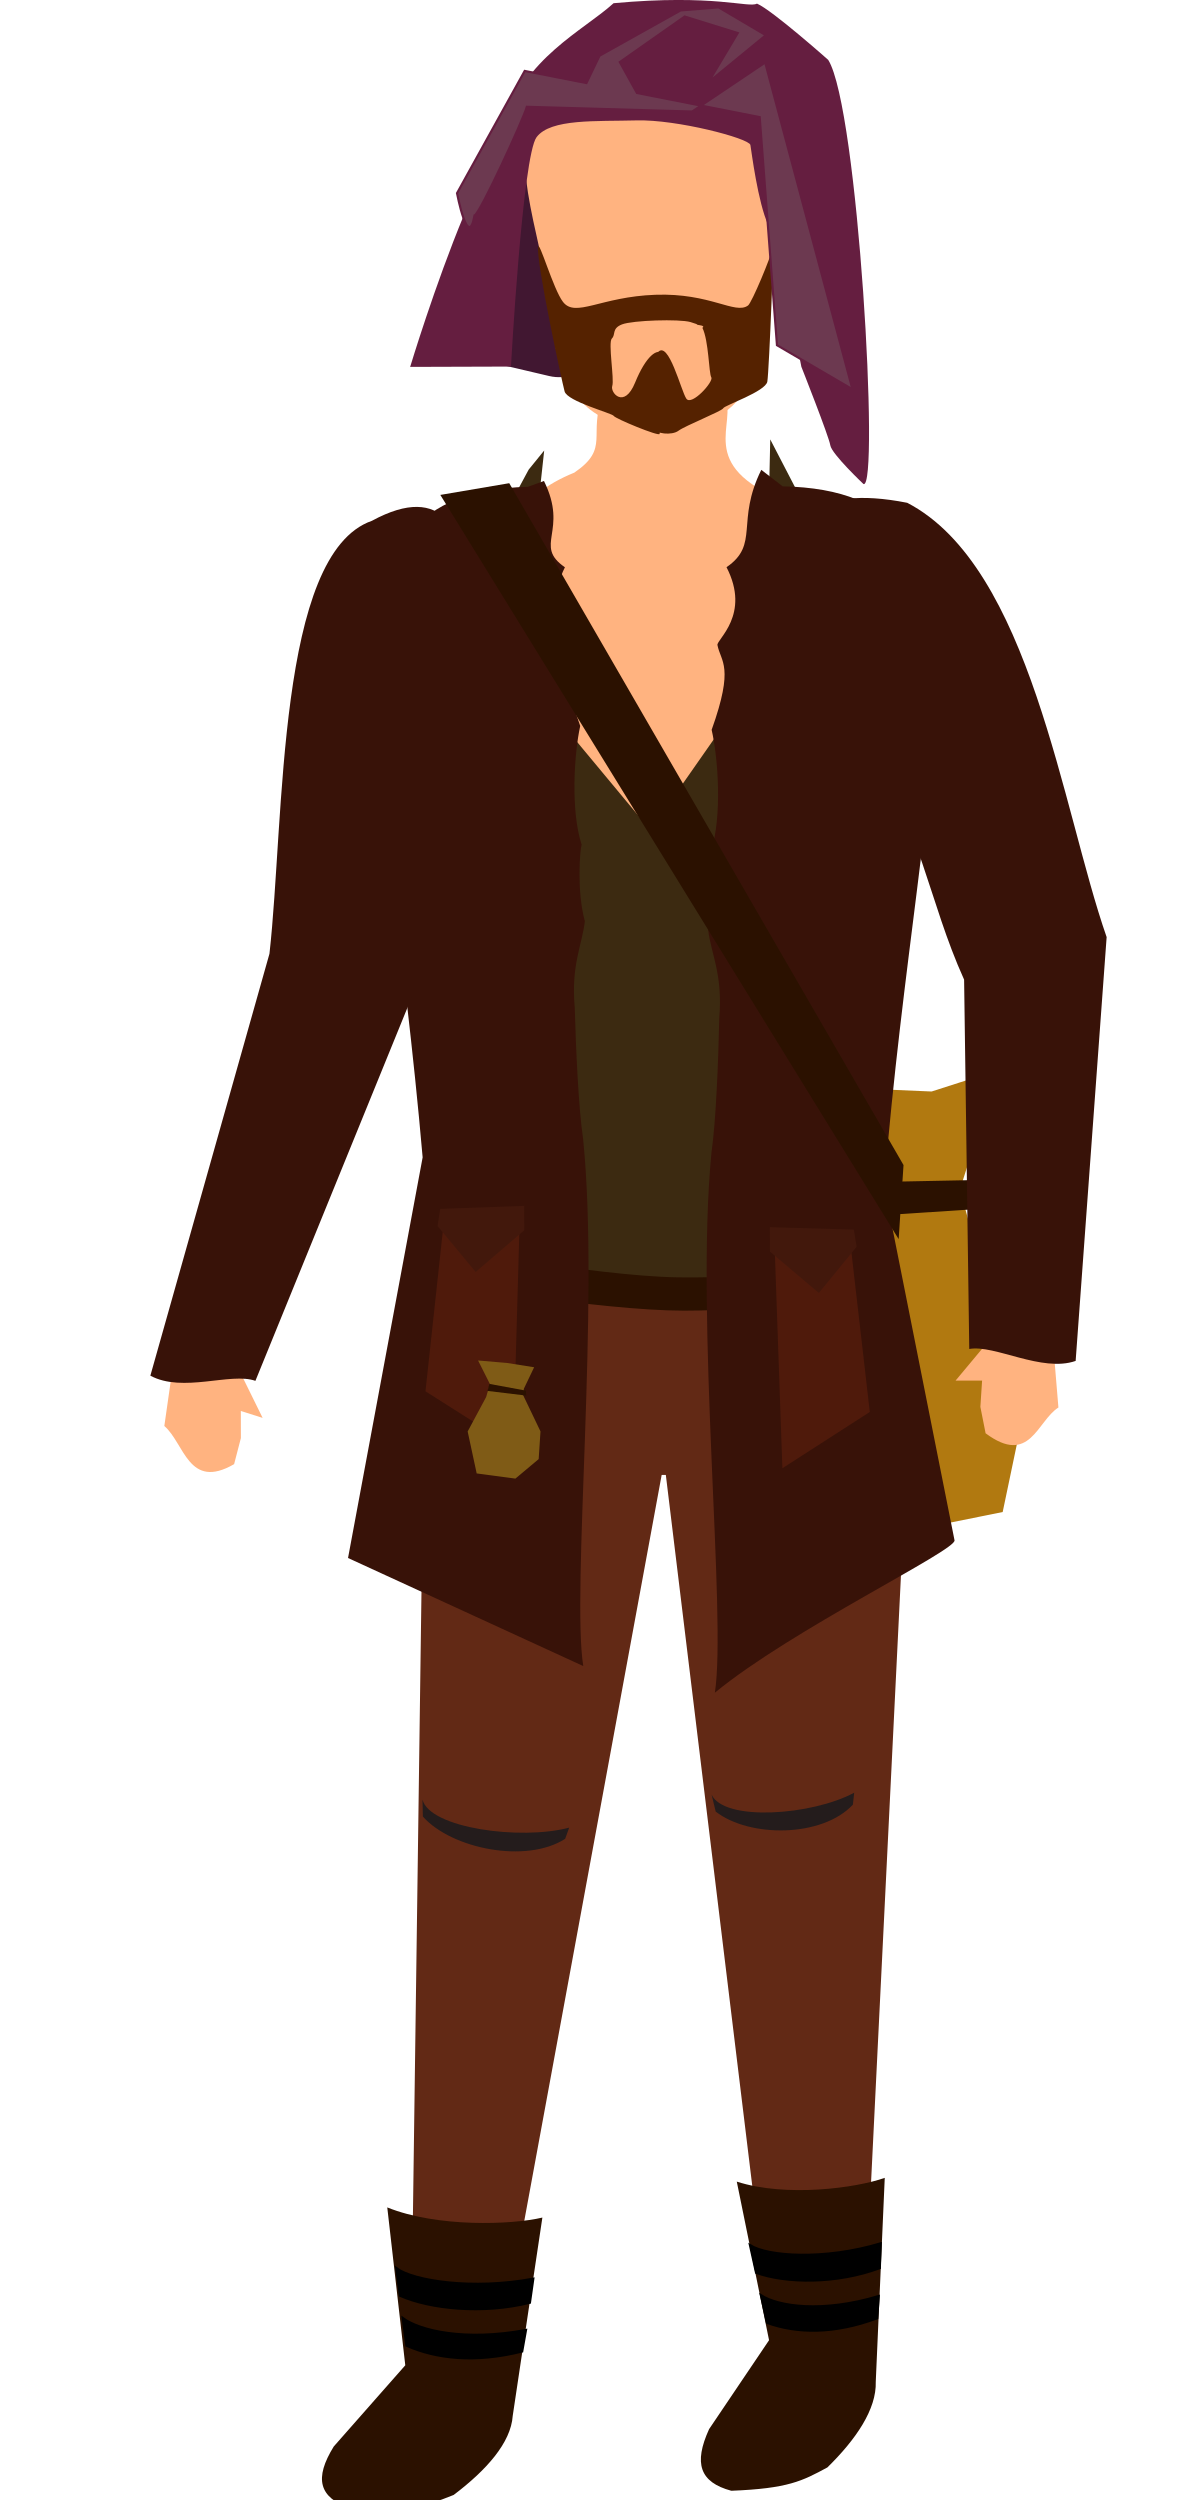
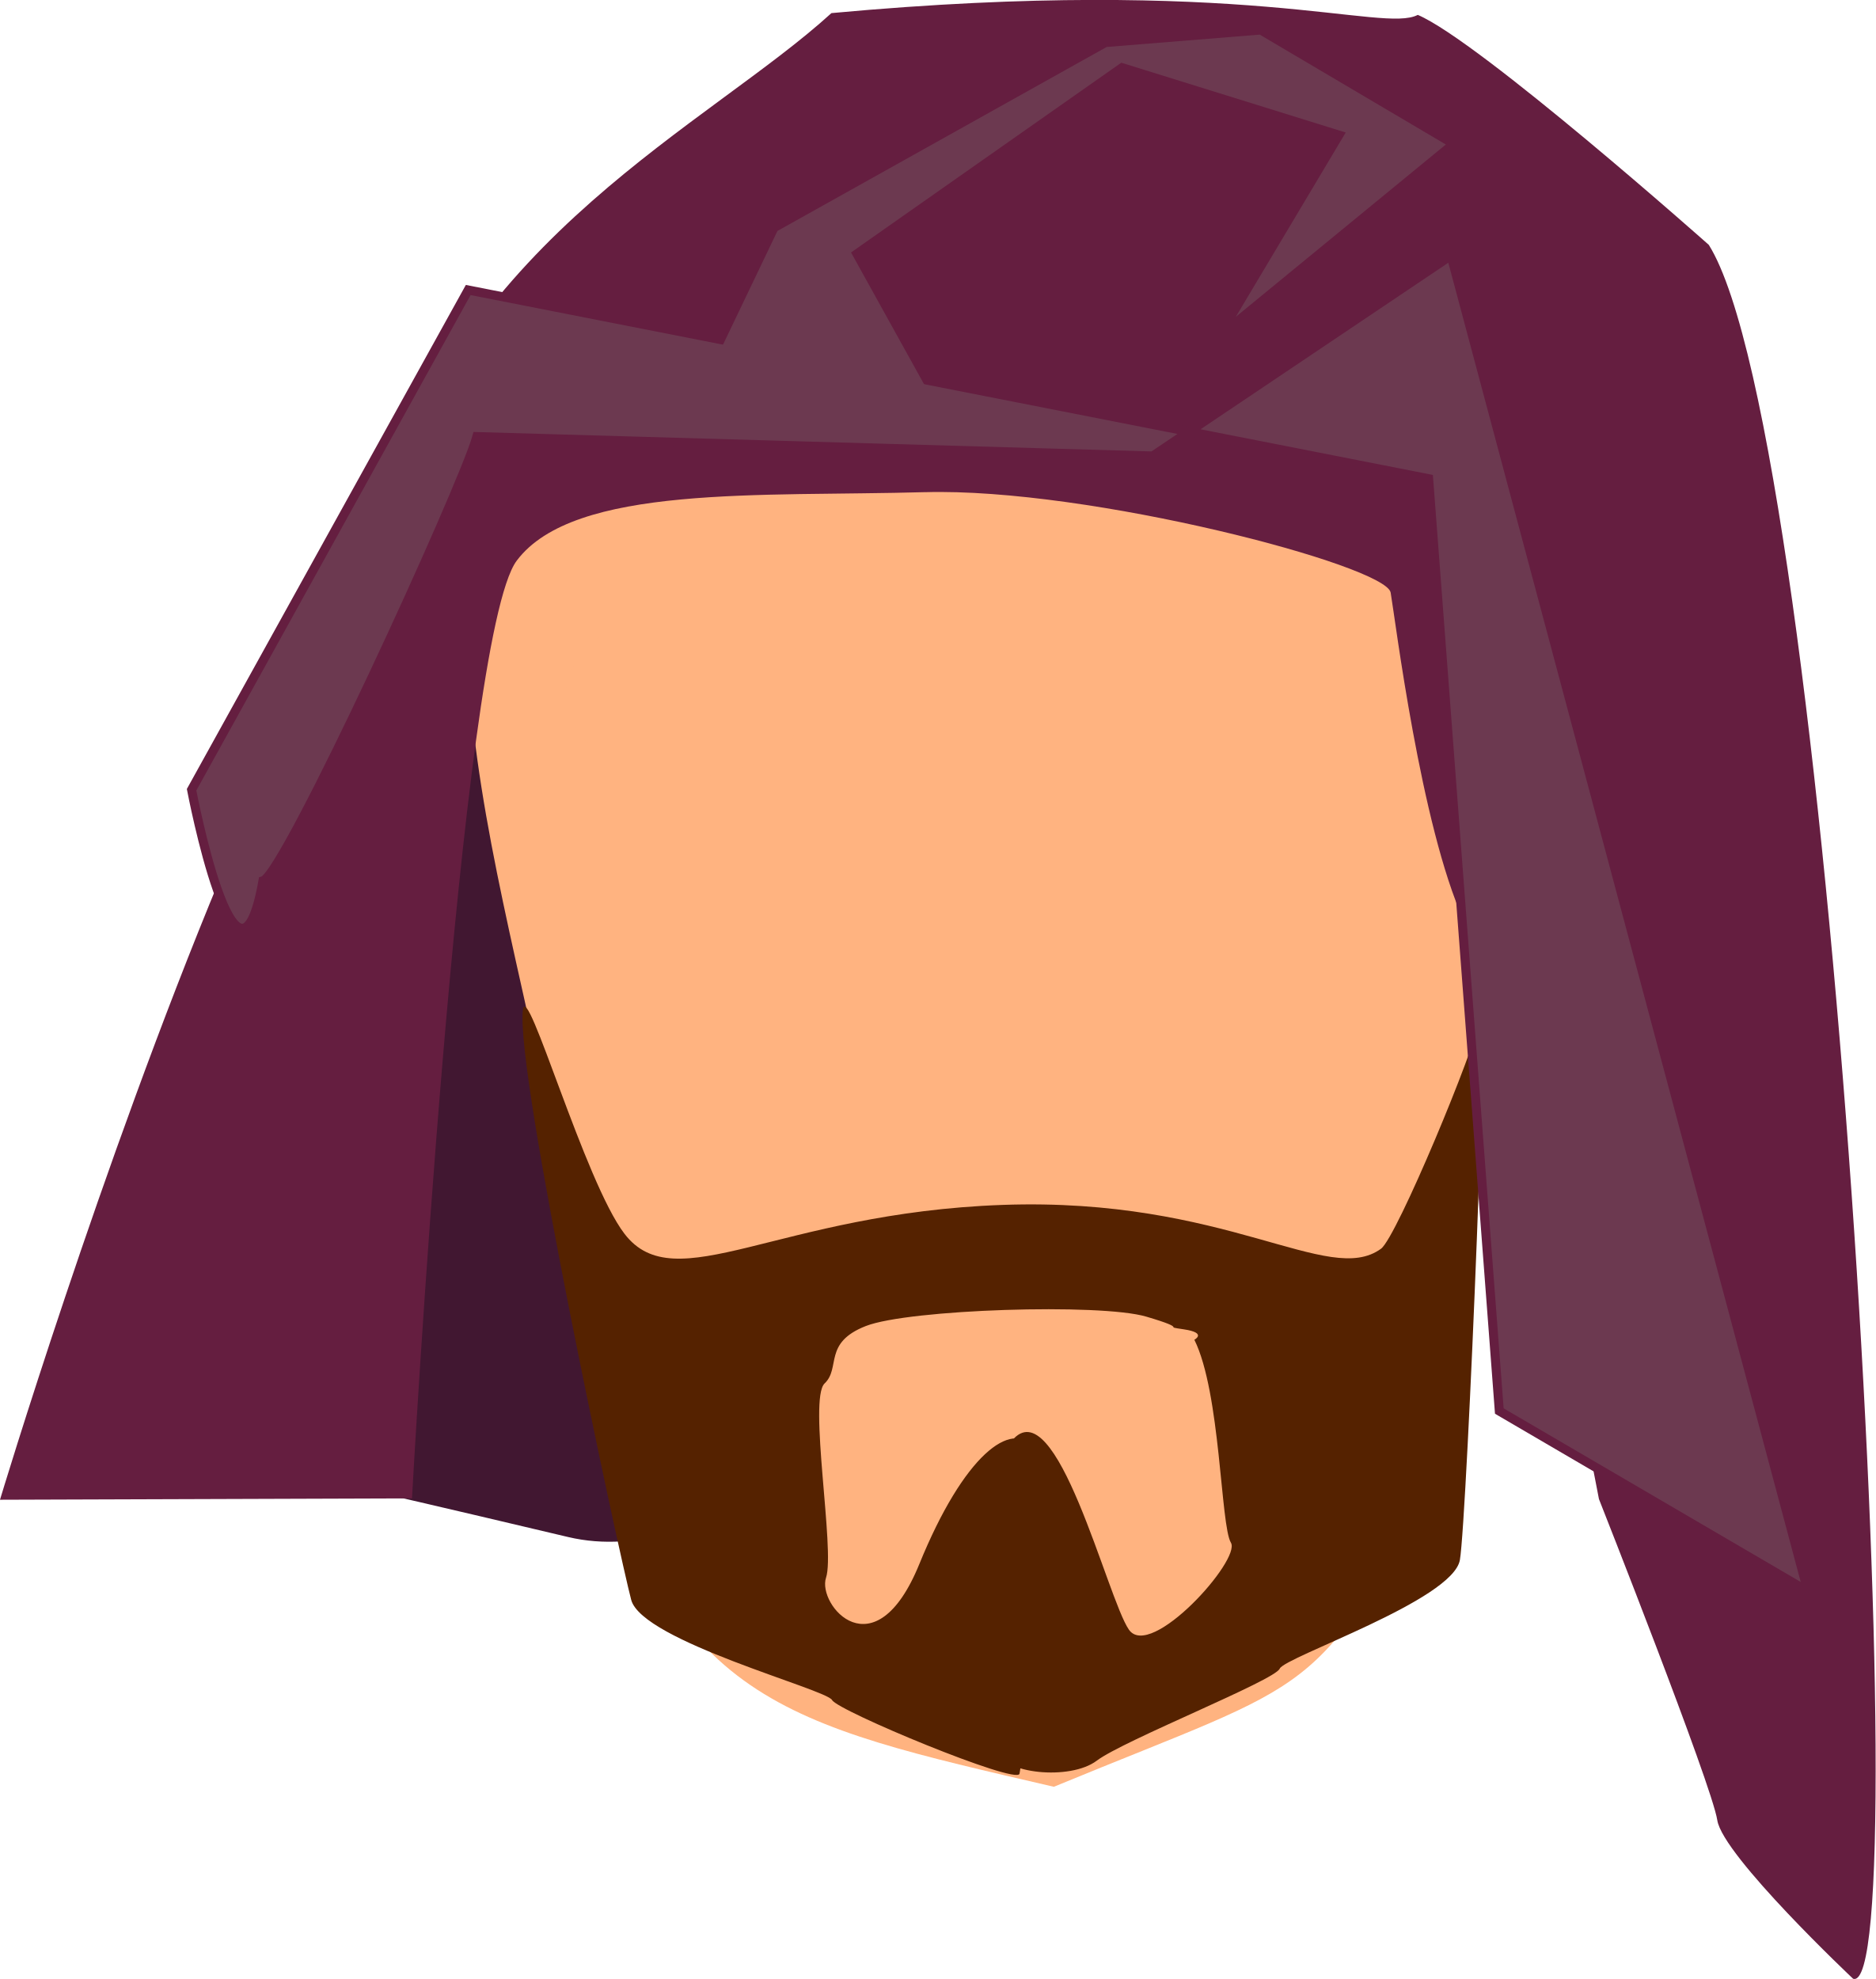
- <svg xmlns="http://www.w3.org/2000/svg" id="svg8" version="1.1" viewBox="0 0 144.011 299.913" height="299.913mm" width="144.011mm">
+ <svg xmlns="http://www.w3.org/2000/svg" width="55.05mm" height="58.081mm" viewBox="0 0 55.05 58.081" version="1.1" id="svg8">
  <defs id="defs2">
-     <clipPath id="clipPath4045" clipPathUnits="userSpaceOnUse">
-       <path id="path4047" d="M 87.197,57.598 C 88.696,71.31 86.336,84.021 68.798,92.797 L 14.4,175.728 -18.399,142.395 27.466,50.665 Z" style="fill:none;stroke:#000000;stroke-width:0.265px;stroke-linecap:butt;stroke-linejoin:miter;stroke-opacity:1" />
+     <clipPath clipPathUnits="userSpaceOnUse" id="clipPath4045">
+       <path style="fill:none;stroke:#000000;stroke-width:0.265px;stroke-linecap:butt;stroke-linejoin:miter;stroke-opacity:1" d="M 87.197,57.598 C 88.696,71.31 86.336,84.021 68.798,92.797 L 14.4,175.728 -18.399,142.395 27.466,50.665 Z" id="path4047" />
    </clipPath>
  </defs>
-   <g id="layer10" style="display:inline" transform="translate(-28.53763,4.083038)">
-     <g id="g1130" transform="rotate(3.600764,119.5062,159.8849)">
-       <path id="path3150-8" d="m 139.486,281.224 -10.126,0.457 -22.055,-118.616 c -1.405,-10.749 18.886,-8.665 24.494,-6.905 l 6.102,8.606 z" style="display:inline;fill:#622915;fill-opacity:1;stroke:none;stroke-width:0.265px;stroke-linecap:butt;stroke-linejoin:miter;stroke-opacity:1" />
-       <g transform="rotate(5.06649,150.3169,481.3704)" id="g3230" style="display:inline">
-         <g id="g3222" />
-         <g id="g81">
-           <path id="path855-9-6" d="m 103.414,260.884 6.696,18.226 -5.504,11.629 c -1.23,4.342 -0.165,6.468 3.75,6.908 6.709,-1.295 8.24,-2.442 10.972,-4.505 2.88,-3.832 4.786,-7.787 4.188,-11.029 l -2.621,-24.352 c -3.183,1.724 -11.361,4.122 -17.483,3.123 z" style="display:inline;fill:#2b1100;stroke:none;stroke-width:0.265px;stroke-linecap:butt;stroke-linejoin:miter;stroke-opacity:1" />
-           <path style="display:inline;fill:#241c1c;stroke:none;stroke-width:0.356px;stroke-linecap:butt;stroke-linejoin:miter;stroke-opacity:1" d="m 93.436,215.454 c 1.996,2.968 12.236,0.667 16.872,-2.814 l 0.061,1.442 c -3.053,4.462 -11.66,5.806 -16.145,3.3 z" id="path1685-96-6" />
-           <path id="path1614-3-2" d="m 109.553,277.085 c 3.701,0.743 8.155,0.161 12.982,-2.536 l -0.217,-2.659 c -6.385,3.032 -11.722,3.049 -13.993,2.025 z" style="fill:#000000;stroke:#000000;stroke-width:0.265px;stroke-linecap:butt;stroke-linejoin:miter;stroke-opacity:1" />
-           <path style="fill:#000000;stroke:#000000;stroke-width:0.265px;stroke-linecap:butt;stroke-linejoin:miter;stroke-opacity:1" d="m 107.351,271.344 c 3.701,0.743 9.762,-0.094 14.589,-2.791 l -0.339,-2.949 c -6.385,3.032 -13.206,3.594 -15.477,2.57 z" id="path1614-5-3-9" />
-         </g>
+   <g transform="translate(-77.74267,4.083038)" style="display:inline" id="layer10" />
+   <g transform="translate(-77.74267,4.083038)" id="layer9" style="display:inline">
+     <g transform="rotate(-5.200294,-205.9394,2039.874)" id="g3238">
+       <g id="g65" transform="matrix(1.049712,0.00626966,0.00626966,0.9813943,180.1526,41.43924)">
+         <g id="g3217" />
      </g>
    </g>
  </g>
-   <g style="display:inline" id="layer9" transform="translate(-28.53763,4.083038)">
-     <g id="g3238" transform="rotate(-5.200294,-205.9394,2039.874)">
-       <g transform="matrix(1.049712,0.00626966,0.00626966,0.9813943,180.1526,41.43924)" id="g65">
-         <g id="g3217" />
+   <g transform="translate(-77.74267,4.083038)" id="layer1" style="display:inline" />
+   <g transform="translate(-77.74267,4.083038)" id="layer7" style="display:inline" />
+   <g transform="translate(-77.74267,4.083038)" id="layer8" style="display:inline" />
+   <g transform="translate(-77.74267,4.083038)" id="layer11" style="display:inline">
+     <g transform="rotate(-1.297973,104.1233,8.892456)" id="g1093">
+       <path style="fill:#411731;fill-opacity:1;stroke:none;stroke-width:0.255px;stroke-linecap:butt;stroke-linejoin:miter;stroke-opacity:1" d="m 91.199,11.097 -3.309,28.236 c 0,0 -2.327,-0.655 5.804,1.466 8.132,2.121 19.697,-16.647 19.697,-16.647 -2.944,-42.755 -8.185,-5.772 -22.192,-13.055 z" id="path1000" />
+       <g id="g3243" transform="matrix(0.9896796,0.1308792,-0.1297598,0.9982174,-163.756,-29.03065)">
+         <path id="path899-9" d="m 258.912,3.902 c -1.091,9.216 4.231,16.589 6.192,27.734 3.139,8.074 6.482,8.338 14.63,9.306 7.519,-4.072 7.251,-3.234 10.354,-10.474 -0.474,-17.693 2.137,-23.372 -0.848,-32.49 -19.417,-8.034 -23.259,0.135 -30.329,5.924 z" style="fill:#ffb380;stroke:none;stroke-width:0.265px;stroke-linecap:butt;stroke-linejoin:miter;stroke-opacity:1" />
+         <path d="m 282.443,27.541 c 0.937,1.456 1.345,5.302 1.703,5.765 0.358,0.464 -1.98,3.675 -2.709,2.845 -0.729,-0.83 -2.887,-6.82 -4.016,-5.101 -0.797,1.78 0.37,8.389 0.558,9.03 0.189,0.641 2.205,0.643 2.929,-0.032 0.724,-0.675 4.949,-2.887 5.059,-3.245 0.111,-0.358 4.845,-2.527 4.927,-3.72 0.082,-1.193 -1.064,-18.505 -1.119,-15.719 -0.015,0.774 -1.733,6.561 -2.16,6.947 -1.419,1.282 -4.654,-1.017 -11.204,-0.071 -6.55,0.945 -9.259,3.804 -10.959,2.034 -1.326,-1.381 -3.646,-7.079 -3.669,-6.173 -0.046,1.811 4.558,15.6 5.011,16.763 0.454,1.163 5.988,1.971 6.185,2.266 0.197,0.295 5.668,1.881 5.71,1.543 0.042,-0.338 0.161,-8.76 -0.593,-9.501 -0.753,-0.741 -2.03,0.43 -2.992,3.742 -0.962,3.312 -2.866,1.504 -2.684,0.687 0.182,-0.817 -1.081,-5.118 -0.65,-5.623 0.431,-0.505 -0.178,-1.173 1.028,-1.796 1.206,-0.623 6.782,-1.405 8.163,-1.16 1.38,0.246 0.437,0.223 1.142,0.25 0.705,0.027 0.338,0.27 0.338,0.27 z" style="fill:#552200;stroke:none;stroke-width:0.226px;stroke-linecap:butt;stroke-linejoin:miter;stroke-opacity:1" id="path901-8" />
      </g>
-     </g>
-     <g transform="rotate(-2.437298,98.92274,160.1033)" id="g1113">
-       <g id="g1120" transform="rotate(2.756603,99.25001,162.1974)">
-         <path id="path3150" d="m 78.407,278.127 10.642,0.262 20.828,-116.726 c -4.058,-9.938 -15.496,-7.637 -25.934,-2.17 l -4.624,6.661 z" style="display:inline;fill:#622915;fill-opacity:1;stroke:none;stroke-width:0.269px;stroke-linecap:butt;stroke-linejoin:miter;stroke-opacity:1" />
-         <path id="path855-3" d="m 75.457,260.88 2.266,18.927 -8.526,9.79 c -2.342,3.848 -1.788,6.123 2.095,7.457 7.168,0.335 9.016,-0.399 12.32,-1.725 3.897,-2.976 6.832,-6.298 7.034,-9.526 l 3.425,-23.809 c -3.678,0.898 -12.62,1.269 -18.614,-1.114 z" style="display:inline;fill:#2b1100;stroke:none;stroke-width:0.269px;stroke-linecap:butt;stroke-linejoin:miter;stroke-opacity:1" />
-         <path style="display:inline;fill:#241c1c;stroke:none;stroke-width:0.362px;stroke-linecap:butt;stroke-linejoin:miter;stroke-opacity:1" d="m 79.408,211.927 c 0.858,3.415 11.772,4.858 17.62,3.272 l -0.476,1.344 c -4.657,3.035 -13.612,1.281 -17.086,-2.574 z" id="path1685-96" />
-         <path transform="matrix(1.045959,-0.0888996,0.09519517,0.9767866,-2.570142,14.67045)" id="path1614-0" d="m 51.974,273.757 c 3.258,1.907 7.659,2.807 13.101,1.828 l 0.66,-2.585 c -7.024,0.789 -12.076,-0.932 -13.89,-2.64 z" style="display:inline;fill:#000000;stroke:#000000;stroke-width:0.265px;stroke-linecap:butt;stroke-linejoin:miter;stroke-opacity:1" />
-         <path transform="matrix(1.045959,-0.0888996,0.09519517,0.9767866,-2.570142,14.67045)" style="display:inline;fill:#000000;stroke:#000000;stroke-width:0.265px;stroke-linecap:butt;stroke-linejoin:miter;stroke-opacity:1" d="m 51.761,267.611 c 3.258,1.907 9.261,3.088 14.703,2.109 l 0.639,-2.898 C 60.079,267.611 53.446,265.922 51.632,264.215 Z" id="path1614-5-7" />
-       </g>
-     </g>
-   </g>
-   <g style="display:inline" id="layer1" transform="translate(-28.53763,4.083038)">
-     <g transform="rotate(-0.1892238,108.3198,155.8169)" id="g1005">
-       <path style="fill:#622915;fill-opacity:1;stroke:none;stroke-width:0.265px;stroke-linecap:butt;stroke-linejoin:miter;stroke-opacity:1" d="m 85.218,140.987 -0.919,31.71 44.731,0.306 -3.064,-40.289 -40.289,-3.83 z" id="path118" />
-       <g transform="matrix(0.9914953,0.00183866,-0.00179712,0.9954933,1.522637,0.5823895)" id="g1102">
-         <path style="fill:#b17910;fill-opacity:1;stroke:none;stroke-width:0.597px;stroke-linecap:butt;stroke-linejoin:miter;stroke-opacity:1" d="m 124.442,125.624 6.883,12.217 -10.927,24.475 2.849,14.536 10.281,3.575 15.287,-3.042 2.453,-11.586 -7.574,-27.275 4.635,-14.386 -8.035,2.557 -12.789,-0.56 -4.375,-2.042 z" id="path1073" />
-         <g id="g71">
-           <path id="path895-3" d="m 97.181,52.051 c 4.361,-2.964 1.614,-4.473 3.456,-9.319 l 14.719,0.078 c 1.698,3.383 -3.693,8.319 7.349,12.754 18.003,19.293 8.614,11.46 10.526,32.237 l -6.895,60.764 -38.176,0.378 C 118.346,104.286 69.376,63.238 97.181,52.051 Z" style="fill:#ffb380;stroke:none;stroke-width:0.265px;stroke-linecap:butt;stroke-linejoin:miter;stroke-opacity:1" />
-           <g transform="translate(-254.4002,-3.739826)" id="g3248" />
-         </g>
-         <path style="display:inline;fill:#3c2a11;fill-opacity:1;stroke:none;stroke-width:0.265px;stroke-linecap:butt;stroke-linejoin:miter;stroke-opacity:1" d="m 83.7,66.332 0.438,84.865 45.045,-0.325 1.598,-83.703 -9.895,-19.085 -0.646,27.266 -13.931,19.799 -15.75,-18.935 2.975,-26.831 -1.883,2.302 z" id="path1004" />
-         <path style="display:inline;fill:#2b1100;stroke:none;stroke-width:0.271px;stroke-linecap:butt;stroke-linejoin:miter;stroke-opacity:1" d="m 79.772,145.11 0.817,4.51 c 0,0 19.414,3.422 29.719,3.445 10.305,0.023 23.766,-2.03 23.766,-2.03 l -0.724,-3.525 c 0,0 -13.492,1.724 -23.812,1.537 -10.32,-0.187 -29.765,-3.938 -29.765,-3.938 z" id="path1656" />
-         <path style="display:inline;fill:#381208;fill-opacity:1;stroke:none;stroke-width:0.238px;stroke-linecap:butt;stroke-linejoin:miter;stroke-opacity:1" d="m 93.5,53.055 c 3.014,6.096 -1.357,7.735 2.519,10.403 -2.815,5.603 1.219,8.509 1.098,9.156 -0.371,1.998 -1.972,2.455 0.724,9.97 -0.728,3.281 -1.199,10.158 0.153,14.304 -0.205,0.583 -0.62,5.627 0.373,9.217 -0.319,2.845 -1.698,5.261 -1.237,10.412 0.132,5.016 0.43,12.003 0.988,15.847 1.998,19.78 -1.508,54.536 -0.076,63.511 L 69.598,182.811 78.698,134.544 C 74.201,82.127 63.991,54.443 91.548,53.756 Z" id="path1422-5" />
-       </g>
-       <path id="path1422-5-5" d="m 120.208,52.321 c -3.106,6.221 -0.207,8.938 -4.21,11.666 2.922,5.708 -1.244,8.678 -1.119,9.337 0.388,2.037 2.044,2.499 -0.73,10.167 0.759,3.344 1.258,10.355 -0.131,14.585 0.213,0.594 0.651,5.736 -0.369,9.398 0.335,2.9 1.765,5.36 1.299,10.613 -0.128,5.114 -0.422,12.239 -0.992,16.16 -2.03,20.171 1.662,55.601 0.197,64.755 9.17,-7.512 29.188,-17.052 28.81,-18.199 l -8.307,-42.488 c 4.552,-53.452 16.61,-83.358 -11.888,-84.006 z" style="display:inline;fill:#381208;fill-opacity:1;stroke:none;stroke-width:0.244px;stroke-linecap:butt;stroke-linejoin:miter;stroke-opacity:1" />
-       <path style="fill:#2b1100;fill-opacity:1;stroke:none;stroke-width:0.265px;stroke-linecap:butt;stroke-linejoin:miter;stroke-opacity:1" d="M 136.383,144.663 81.694,55.201 89.966,53.822 136.995,135.779 Z" id="path943" />
-       <path style="fill:#2b1100;fill-opacity:1;stroke:none;stroke-width:0.265px;stroke-linecap:butt;stroke-linejoin:miter;stroke-opacity:1" d="m 135.77,137.77 9.038,-0.153 0.153,3.523 -9.957,0.613 z" id="path945" />
-       <path style="fill:#4f1a0b;fill-opacity:1;stroke:none;stroke-width:0.265px;stroke-linecap:butt;stroke-linejoin:miter;stroke-opacity:1" d="m 81.832,142.367 -2.275,20.364 10.507,6.716 0.867,-27.405 z" id="path947" />
-       <path style="fill:#42180c;fill-opacity:1;stroke:none;stroke-width:0.265px;stroke-linecap:butt;stroke-linejoin:miter;stroke-opacity:1" d="m 81.073,142.909 4.549,5.524 5.849,-4.983 v -2.925 l -10.074,0.325 z" id="path949" />
-       <path id="path947-0" d="m 130.576,145.021 2.275,20.364 -10.507,6.716 -0.867,-27.405 z" style="display:inline;fill:#4f1a0b;fill-opacity:1;stroke:none;stroke-width:0.265px;stroke-linecap:butt;stroke-linejoin:miter;stroke-opacity:1" />
-       <path id="path949-0" d="m 131.334,145.562 -4.549,5.524 -5.849,-4.983 v -2.925 l 10.074,0.325 z" style="display:inline;fill:#42180c;fill-opacity:1;stroke:none;stroke-width:0.265px;stroke-linecap:butt;stroke-linejoin:miter;stroke-opacity:1" />
-       <path id="path1073-7" d="m 87.288,161.88 -0.455,1.559 -2.231,4.126 1.065,5.037 4.644,0.636 2.798,-2.33 0.23,-3.322 -2.082,-4.383 0.109,-0.754 1.236,-2.56 -3.255,-0.527 -3.468,-0.308 z" style="display:inline;fill:#7f5b16;fill-opacity:1;stroke:none;stroke-width:0.593px;stroke-linecap:butt;stroke-linejoin:miter;stroke-opacity:1" />
-       <path id="path945-8" d="m 87.221,161.866 4.38,0.822 0.045,0.599 -4.65,-0.579 z" style="display:inline;fill:#2b1100;fill-opacity:1;stroke:none;stroke-width:0.265px;stroke-linecap:butt;stroke-linejoin:miter;stroke-opacity:1" />
-     </g>
-   </g>
-   <g style="display:inline" id="layer7" transform="translate(-28.53763,4.083038)">
-     <g style="display:inline" id="g1052" transform="matrix(-0.814943,0.4925784,0.5486125,0.9076481,49.16794,-4.89774)">
-       <g id="g1056">
-         <path id="path895-3-2-1-1" d="m 42.214,108.434 37.63,25.442 2.579,2.641 0.646,6.704 1.901,-1.944 1.758,2.624 2.429,2.129 c 6.64,-0.107 3.997,-4.923 5.038,-7.777 l -7.868,-8.637 -33.279,-29.34 C 35.362,78.349 34.085,74.525 19.644,64.398 c 5.221,14.466 2.156,3.015 6.226,27.632 z" style="display:inline;fill:#ffb380;stroke:none;stroke-width:0.267px;stroke-linecap:butt;stroke-linejoin:miter;stroke-opacity:1" />
-         <path style="display:inline;fill:#381208;fill-opacity:1;stroke:none;stroke-width:0.282px;stroke-linecap:butt;stroke-linejoin:miter;stroke-opacity:1" d="m 18.291,88.48 c 0.869,0.458 12.668,14.682 19.944,21.839 l 43.199,28.893 c 2.083,-2.296 8.644,-3.051 10.988,-6.648 L 52.083,98.686 C 41.63,86.479 25.22,60.422 12.821,62.773 c -20.744,0.867 3.974,24.49 5.47,25.708 z" id="path1422-5-0-1-9" />
-       </g>
-     </g>
-   </g>
-   <g style="display:inline" id="layer8" transform="translate(-28.53763,4.083038)">
-     <g id="g1030" transform="rotate(10.38893,145.0335,37.35597)">
-       <path style="display:inline;fill:#ffb380;stroke:none;stroke-width:0.267px;stroke-linecap:butt;stroke-linejoin:miter;stroke-opacity:1" d="m 160.491,109.955 8.154,36.555 0.524,7.003 -3.573,6.329 3.132,-0.576 0.364,3.138 1.188,3.003 c 5.955,2.939 5.805,-2.553 8.035,-4.616 l -3.052,-11.278 -1.632,-42.449 C 156.969,76.99 158.653,83.922 146.511,62.693 c -11.515,6.733 -12.658,-3.2 1.919,25.113 z" id="path895-3-2-1" />
-       <g transform="matrix(1.101741,0.09519949,-0.07372056,1.022657,31.93909,-16.84166)" id="g3121">
-         <path id="path1422-5-0-1" d="m 104.935,90.921 c 8.566,8.257 11.146,16.138 17.114,24.04 l 10.582,41.522 c 2.547,-1.303 8.274,0.438 11.499,-1.943 l -8.267,-48.788 C 127.717,92.745 117.803,66.322 103.11,62.907 82.052,64.577 97.258,82.975 104.935,90.921 Z" style="fill:#381208;fill-opacity:1;stroke:none;stroke-width:0.265px;stroke-linecap:butt;stroke-linejoin:miter;stroke-opacity:1" />
-       </g>
-     </g>
-   </g>
-   <g style="display:inline" id="layer11" transform="translate(-28.53763,4.083038)">
-     <g id="g1093" transform="rotate(-1.297973,104.1233,8.892456)">
-       <path id="path1000" d="m 91.199,11.097 -3.309,28.236 c 0,0 -2.327,-0.655 5.804,1.466 8.132,2.121 19.697,-16.647 19.697,-16.647 -2.944,-42.755 -8.185,-5.772 -22.192,-13.055 z" style="fill:#411731;fill-opacity:1;stroke:none;stroke-width:0.255px;stroke-linecap:butt;stroke-linejoin:miter;stroke-opacity:1" />
-       <g transform="matrix(0.9896796,0.1308792,-0.1297598,0.9982174,-163.756,-29.03065)" id="g3243">
-         <path style="fill:#ffb380;stroke:none;stroke-width:0.265px;stroke-linecap:butt;stroke-linejoin:miter;stroke-opacity:1" d="m 258.912,3.902 c -1.091,9.216 4.231,16.589 6.192,27.734 3.139,8.074 6.482,8.338 14.63,9.306 7.519,-4.072 7.251,-3.234 10.354,-10.474 -0.474,-17.693 2.137,-23.372 -0.848,-32.49 -19.417,-8.034 -23.259,0.135 -30.329,5.924 z" id="path899-9" />
-         <path id="path901-8" style="fill:#552200;stroke:none;stroke-width:0.226px;stroke-linecap:butt;stroke-linejoin:miter;stroke-opacity:1" d="m 282.443,27.541 c 0.937,1.456 1.345,5.302 1.703,5.765 0.358,0.464 -1.98,3.675 -2.709,2.845 -0.729,-0.83 -2.887,-6.82 -4.016,-5.101 -0.797,1.78 0.37,8.389 0.558,9.03 0.189,0.641 2.205,0.643 2.929,-0.032 0.724,-0.675 4.949,-2.887 5.059,-3.245 0.111,-0.358 4.845,-2.527 4.927,-3.72 0.082,-1.193 -1.064,-18.505 -1.119,-15.719 -0.015,0.774 -1.733,6.561 -2.16,6.947 -1.419,1.282 -4.654,-1.017 -11.204,-0.071 -6.55,0.945 -9.259,3.804 -10.959,2.034 -1.326,-1.381 -3.646,-7.079 -3.669,-6.173 -0.046,1.811 4.558,15.6 5.011,16.763 0.454,1.163 5.988,1.971 6.185,2.266 0.197,0.295 5.668,1.881 5.71,1.543 0.042,-0.338 0.161,-8.76 -0.593,-9.501 -0.753,-0.741 -2.03,0.43 -2.992,3.742 -0.962,3.312 -2.866,1.504 -2.684,0.687 0.182,-0.817 -1.081,-5.118 -0.65,-5.623 0.431,-0.505 -0.178,-1.173 1.028,-1.796 1.206,-0.623 6.782,-1.405 8.163,-1.16 1.38,0.246 0.437,0.223 1.142,0.25 0.705,0.027 0.338,0.27 0.338,0.27 z" />
-       </g>
-       <ellipse ry="2.441" rx="3.625" cy="16.128" cx="97.803" id="path128" style="fill:#ffb380;stroke-width:0.311" />
-       <path id="path996" d="m 104.859,10.379 c 4.813,-0.028 13.478,2.454 13.596,3.256 0.119,0.802 0.729,6.867 1.922,9.656 1.193,2.789 3.587,17.079 3.587,17.079 0,0 3.123,8.453 3.259,9.502 0.137,1.049 3.879,4.741 3.879,4.741 1.92,0.693 0.382,-45.154 -3.081,-50.97 0,0 -6.593,-6.129 -8.386,-6.941 -1.053,0.52 -5.081,-1.284 -17.204,-0.442 -3.689,3.209 -10.908,6.31 -13.566,14.422 -0.202,0.618 -1.793,3.431 -4.925,10.506 -3.735,8.439 -6.894,18.139 -6.894,18.139 l 12.09,0.234 c 0,0 1.963,-25.235 3.696,-27.443 1.733,-2.208 7.214,-1.712 12.027,-1.74 z" style="fill:#651e40;fill-opacity:1;stroke:none;stroke-width:0.273px;stroke-linecap:butt;stroke-linejoin:miter;stroke-opacity:1" />
-       <path id="path1077" d="M 91.747,8.449 C 91.303,9.928 85.835,21.163 85.175,21.341 84.311,25.607 83.14,18.622 83.14,18.622 l 8.449,-14.479 28.056,6.175 1.454,27.403 8.935,5.497 -9.583,-39.435 -8.886,5.685 z" style="fill:#6c3950;fill-opacity:1;stroke:#651e40;stroke-width:0.265px;stroke-linecap:butt;stroke-linejoin:miter;stroke-opacity:1" />
-       <path id="path1079" d="m 110.484,-2.563 -9.782,5.179 -1.936,3.819 6.278,1.046 -2.197,-4.185 8.056,-5.388 6.539,2.197 -3.348,5.336 6.278,-4.917 -5.388,-3.348 z" style="fill:#6c3950;fill-opacity:1;stroke:none;stroke-width:0.265px;stroke-linecap:butt;stroke-linejoin:miter;stroke-opacity:1" />
+       <ellipse style="fill:#ffb380;stroke-width:0.311" id="path128" cx="97.803" cy="16.128" rx="3.625" ry="2.441" />
+       <path style="fill:#651e40;fill-opacity:1;stroke:none;stroke-width:0.273px;stroke-linecap:butt;stroke-linejoin:miter;stroke-opacity:1" d="m 104.859,10.379 c 4.813,-0.028 13.478,2.454 13.596,3.256 0.119,0.802 0.729,6.867 1.922,9.656 1.193,2.789 3.587,17.079 3.587,17.079 0,0 3.123,8.453 3.259,9.502 0.137,1.049 3.879,4.741 3.879,4.741 1.92,0.693 0.382,-45.154 -3.081,-50.97 0,0 -6.593,-6.129 -8.386,-6.941 -1.053,0.52 -5.081,-1.284 -17.204,-0.442 -3.689,3.209 -10.908,6.31 -13.566,14.422 -0.202,0.618 -1.793,3.431 -4.925,10.506 -3.735,8.439 -6.894,18.139 -6.894,18.139 l 12.09,0.234 c 0,0 1.963,-25.235 3.696,-27.443 1.733,-2.208 7.214,-1.712 12.027,-1.74 z" id="path996" />
+       <path style="fill:#6c3950;fill-opacity:1;stroke:#651e40;stroke-width:0.265px;stroke-linecap:butt;stroke-linejoin:miter;stroke-opacity:1" d="M 91.747,8.449 C 91.303,9.928 85.835,21.163 85.175,21.341 84.311,25.607 83.14,18.622 83.14,18.622 l 8.449,-14.479 28.056,6.175 1.454,27.403 8.935,5.497 -9.583,-39.435 -8.886,5.685 z" id="path1077" />
+       <path style="fill:#6c3950;fill-opacity:1;stroke:none;stroke-width:0.265px;stroke-linecap:butt;stroke-linejoin:miter;stroke-opacity:1" d="m 110.484,-2.563 -9.782,5.179 -1.936,3.819 6.278,1.046 -2.197,-4.185 8.056,-5.388 6.539,2.197 -3.348,5.336 6.278,-4.917 -5.388,-3.348 z" id="path1079" />
    </g>
  </g>
</svg>
